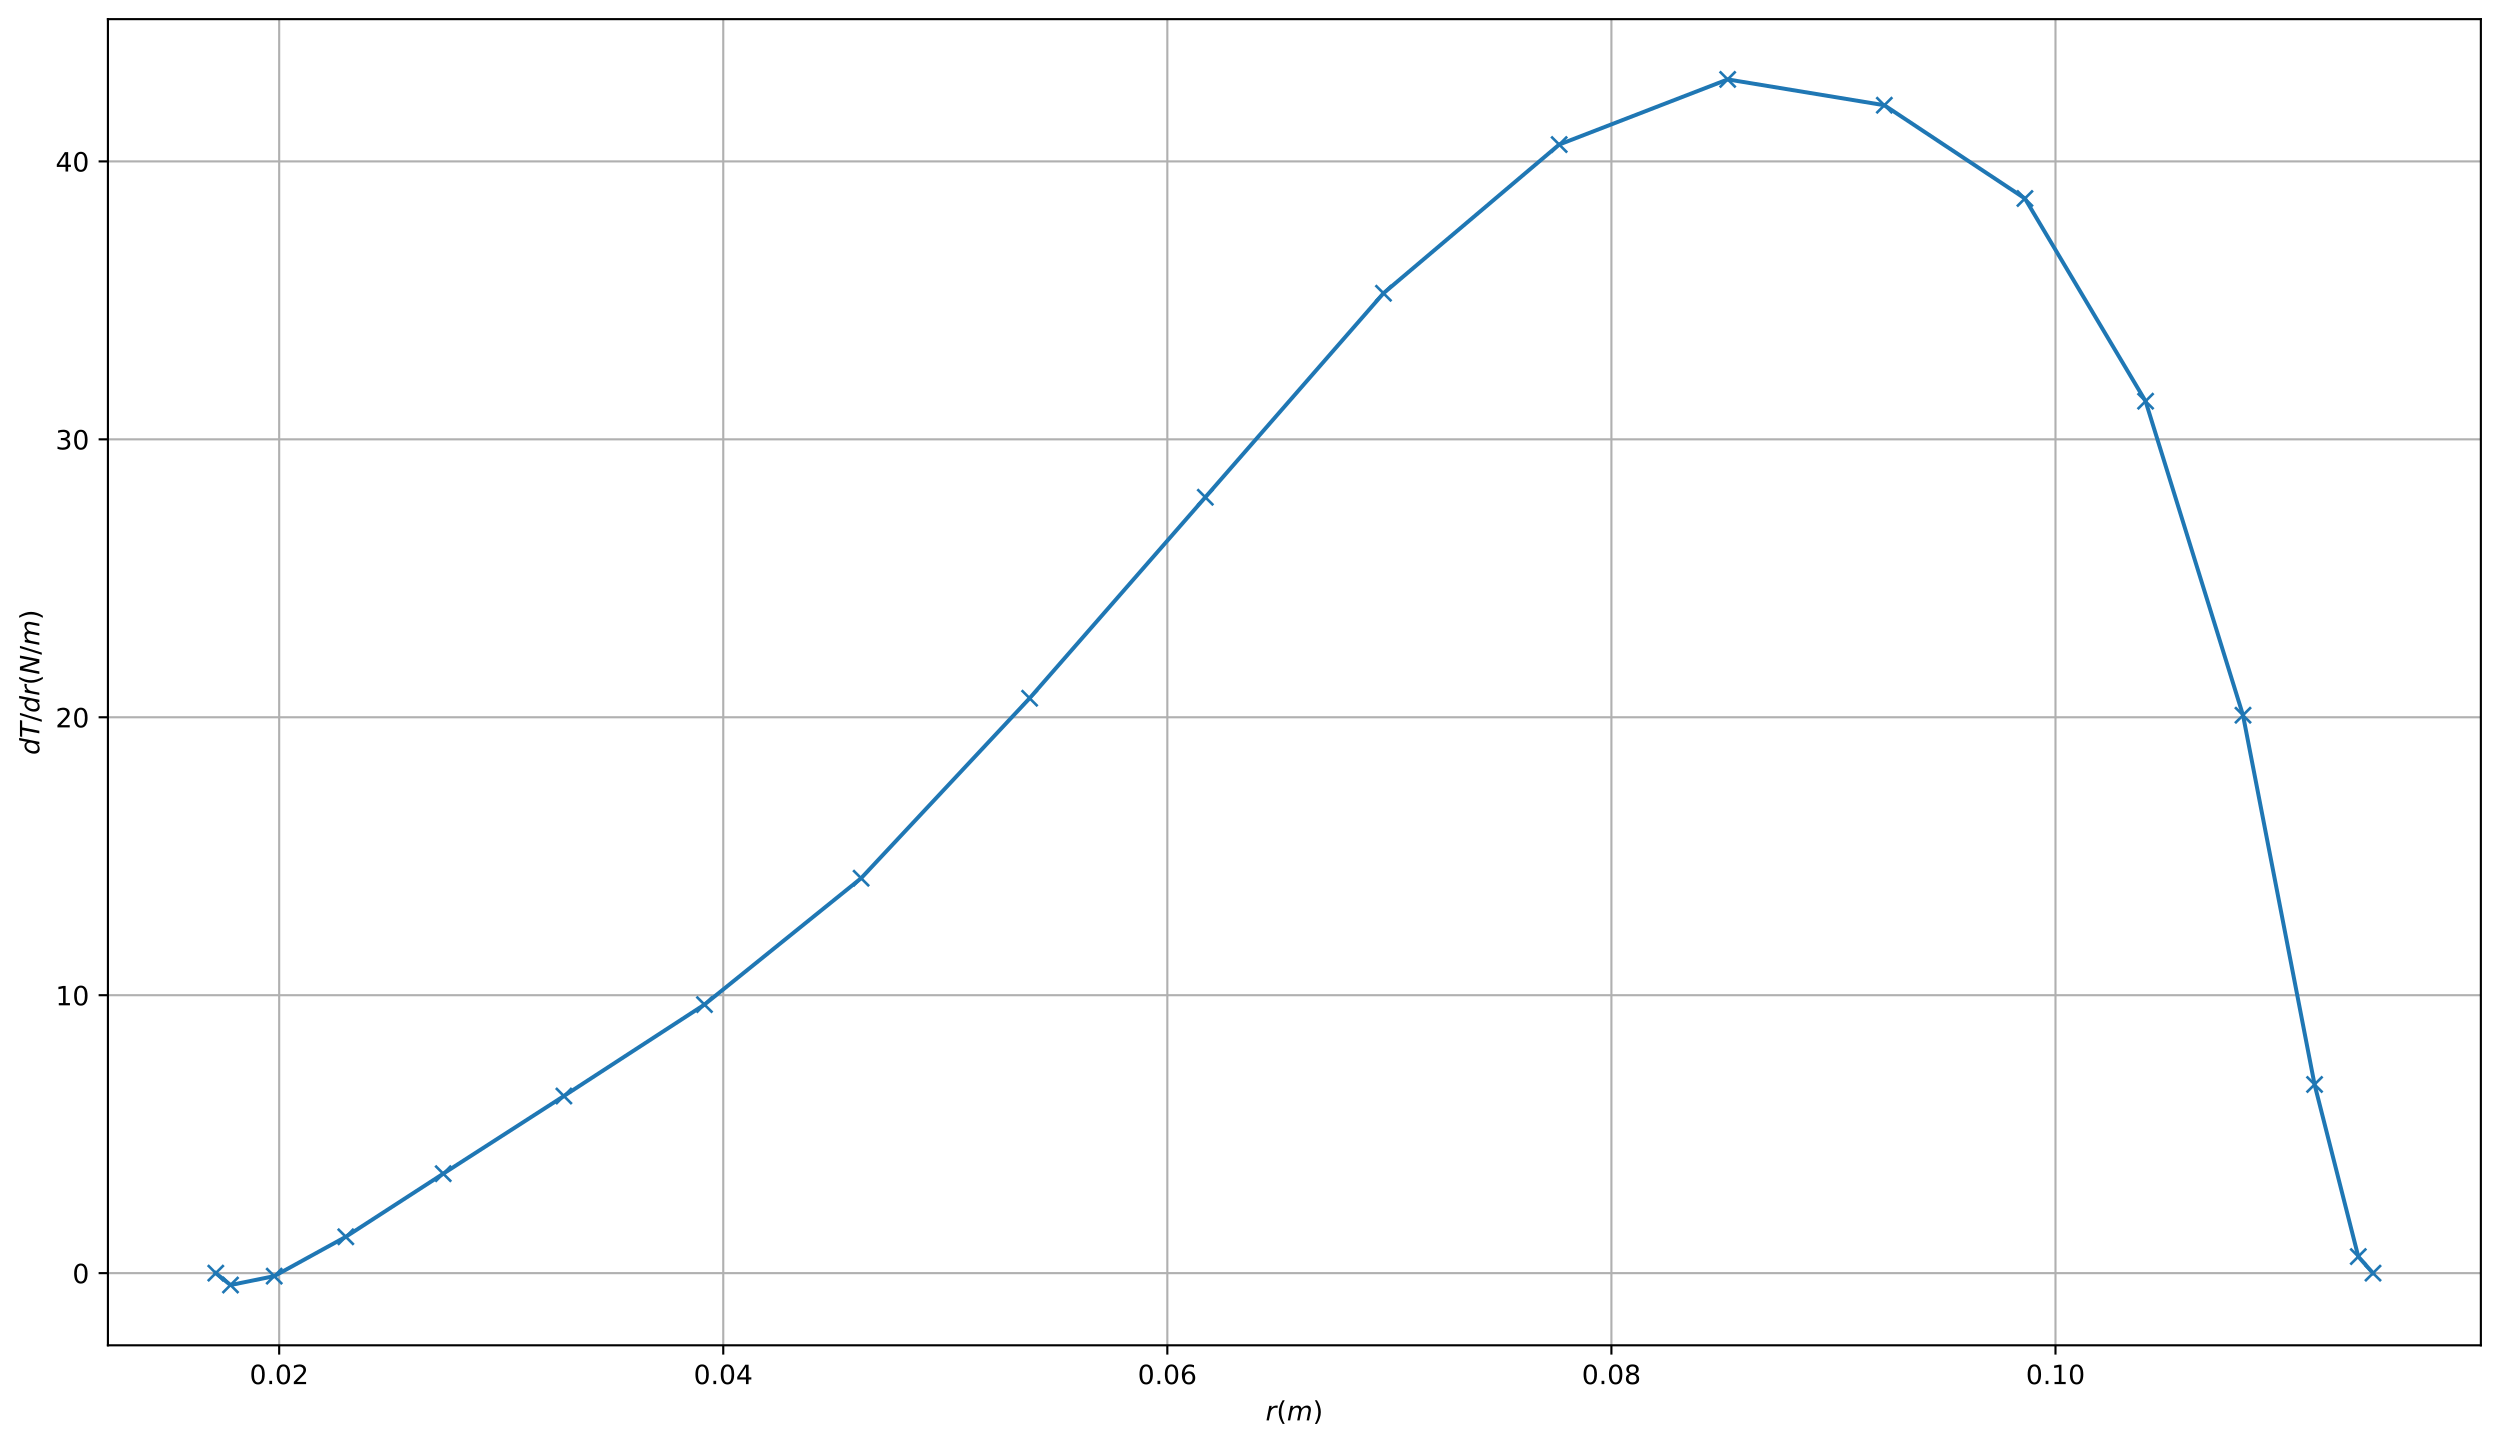
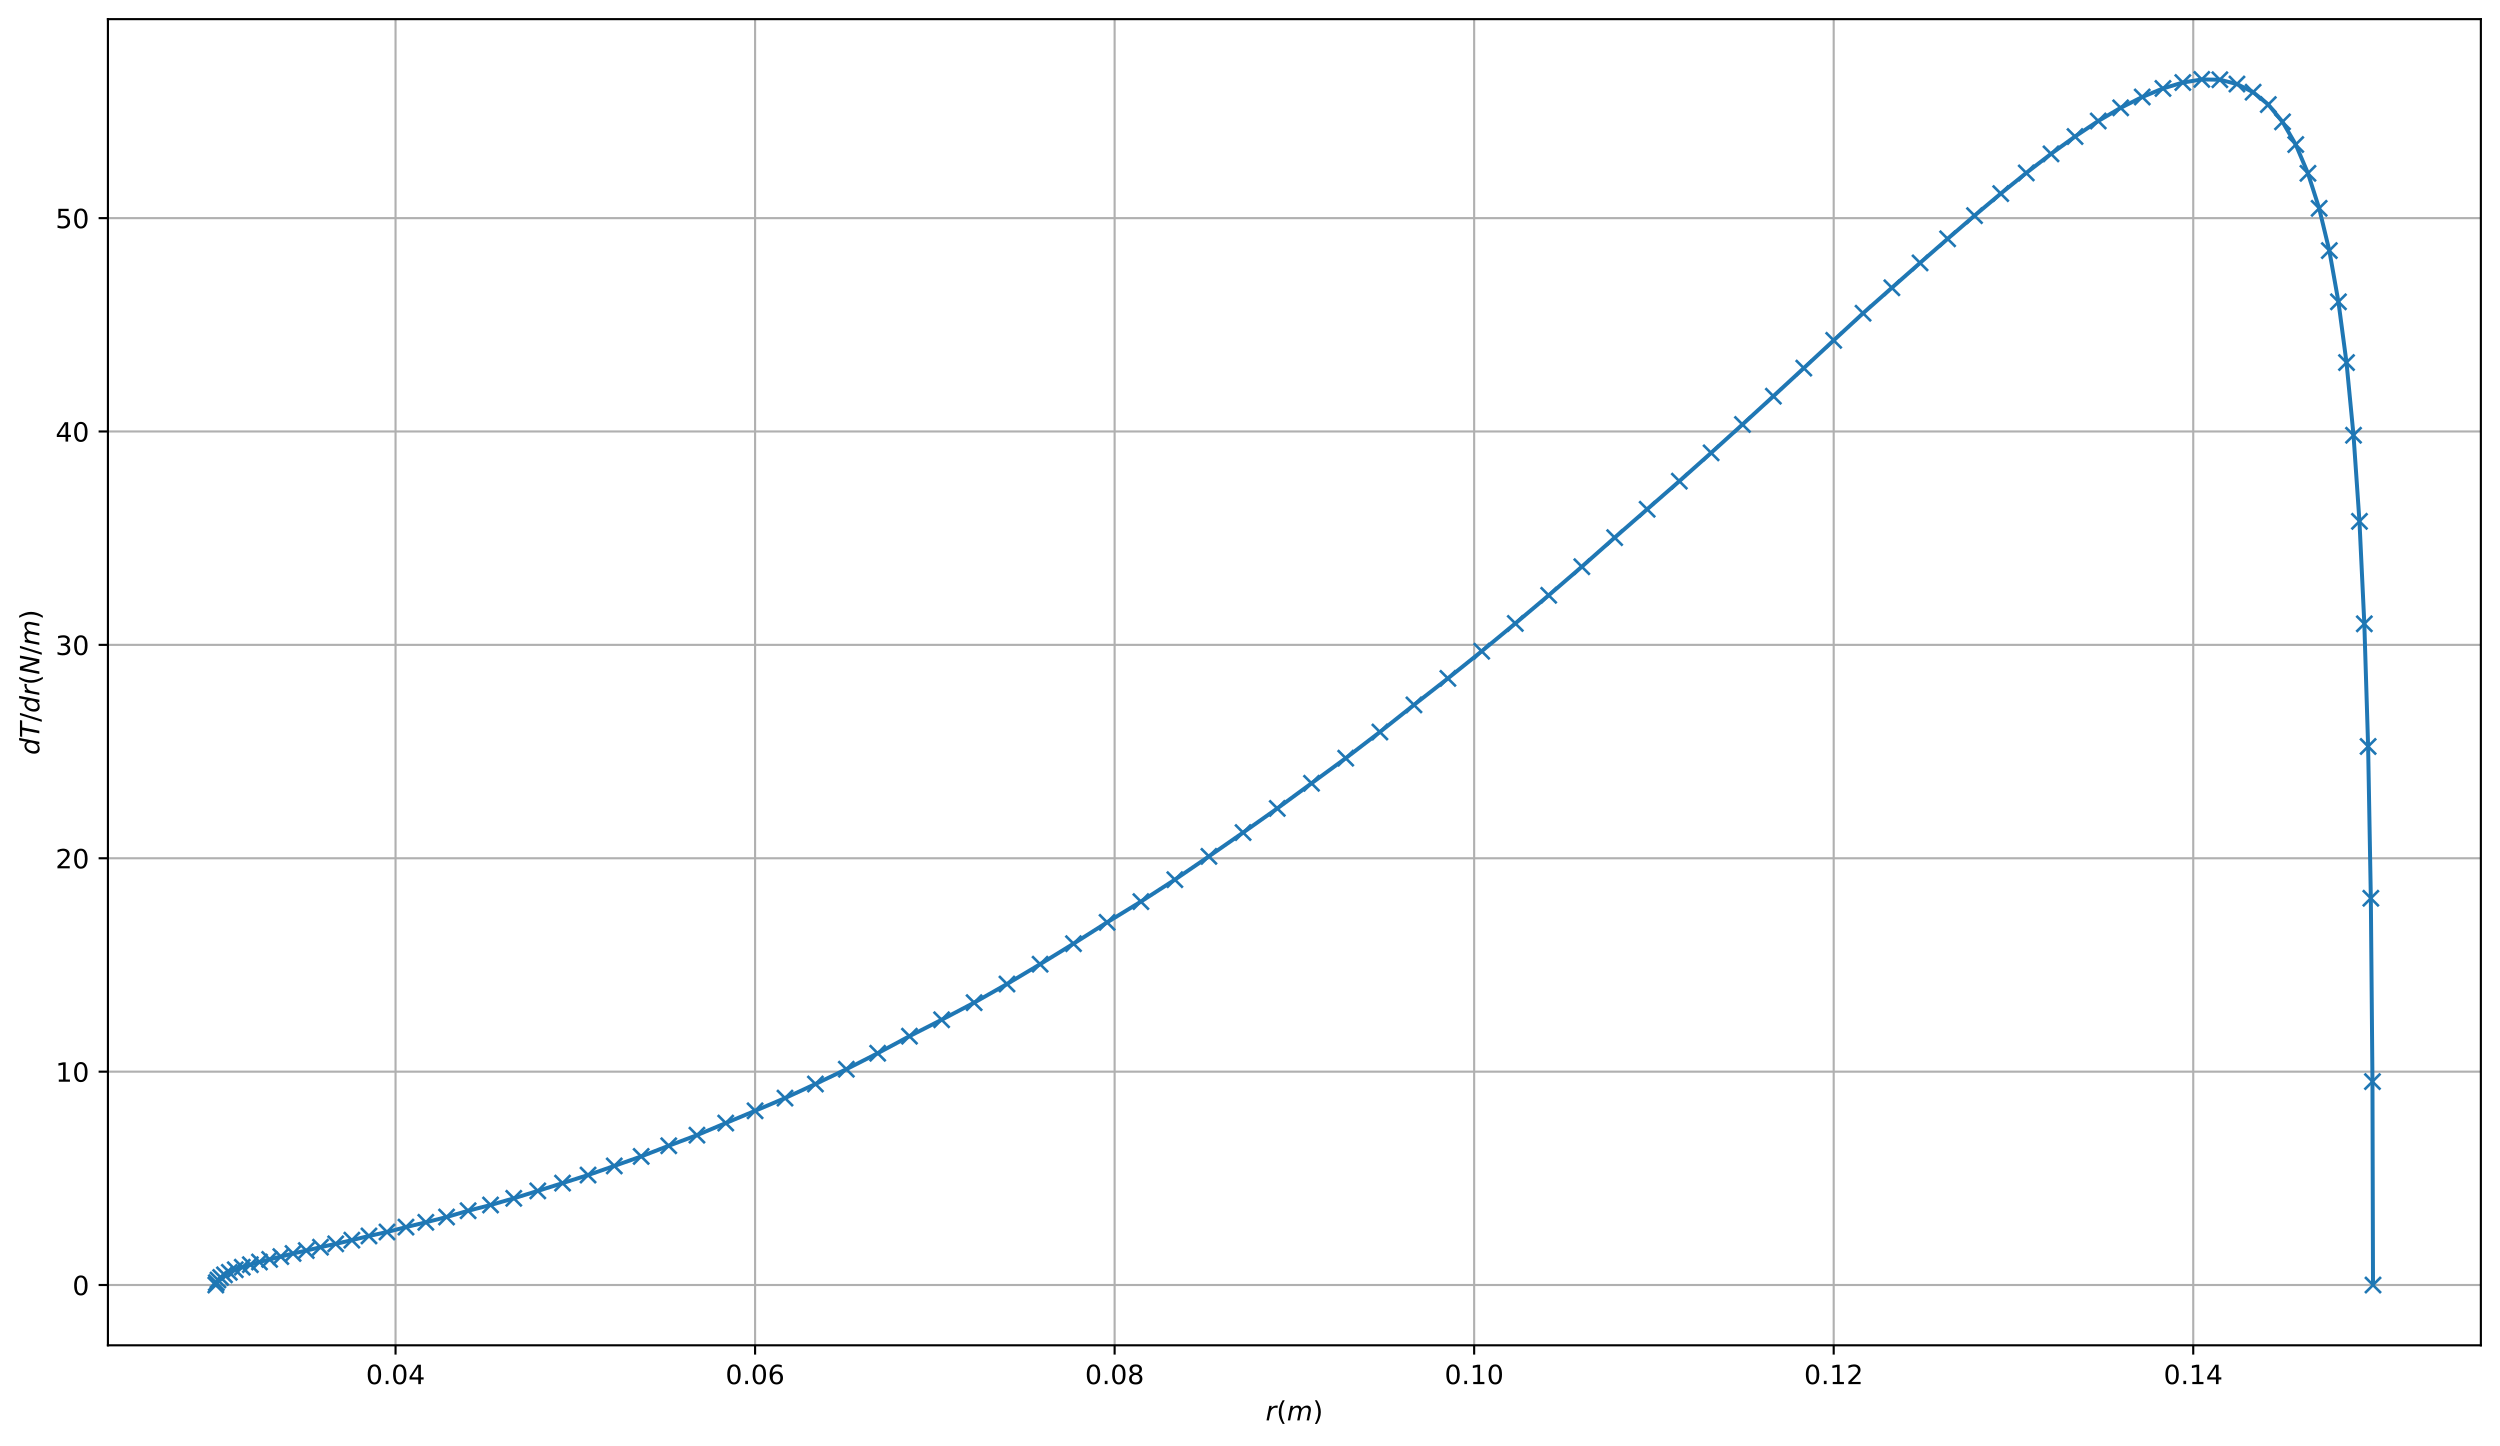
<svg xmlns="http://www.w3.org/2000/svg" xmlns:xlink="http://www.w3.org/1999/xlink" width="940.603pt" height="543.716pt" viewBox="0 0 940.603 543.716" version="1.1">
  <defs>
    <style type="text/css">*{stroke-linejoin: round; stroke-linecap: butt}</style>
  </defs>
  <g id="figure_1">
    <g id="patch_1">
      <path d="M 0 543.716  L 940.603 543.716  L 940.603 0  L 0 0  L 0 543.716  z " style="fill: none" />
    </g>
    <g id="axes_1">
      <g id="patch_2">
        <path d="M 40.603 506.16  L 933.403 506.16  L 933.403 7.2  L 40.603 7.2  L 40.603 506.16  z " style="fill: none" />
      </g>
      <g id="matplotlib.axis_1">
        <g id="xtick_1">
          <g id="line2d_1">
-             <path d="M 105.036 506.16  L 105.036 7.2  " clip-path="url(#p918bf1fb04)" style="fill: none; stroke: #b0b0b0; stroke-width: 0.8; stroke-linecap: square" />
+             <path d="M 148.821 506.16  L 148.821 7.2  " clip-path="url(#pf1eaed40db)" style="fill: none; stroke: #b0b0b0; stroke-width: 0.8; stroke-linecap: square" />
          </g>
          <g id="line2d_2">
            <defs>
-               <path id="mf3069c5541" d="M 0 0  L 0 3.5  " style="stroke: #000000; stroke-width: 0.8" />
+               <path id="m6ffcfc4173" d="M 0 0  L 0 3.5  " style="stroke: #000000; stroke-width: 0.8" />
            </defs>
            <g>
-               <use xlink:href="#mf3069c5541" x="105.036" y="506.16" style="stroke: #000000; stroke-width: 0.8" />
+               <use xlink:href="#m6ffcfc4173" x="148.821" y="506.16" style="stroke: #000000; stroke-width: 0.8" />
            </g>
          </g>
          <g id="text_1">
-             <g transform="translate(93.9029 520.7584) scale(0.1 -0.1)">
+             <g transform="translate(137.6885 520.7584) scale(0.1 -0.1)">
              <defs>
                <path id="DejaVuSans-30" d="M 2034 4250  Q 1547 4250 1301 3770  Q 1056 3291 1056 2328  Q 1056 1369 1301 889  Q 1547 409 2034 409  Q 2525 409 2770 889  Q 3016 1369 3016 2328  Q 3016 3291 2770 3770  Q 2525 4250 2034 4250  z M 2034 4750  Q 2819 4750 3233 4129  Q 3647 3509 3647 2328  Q 3647 1150 3233 529  Q 2819 -91 2034 -91  Q 1250 -91 836 529  Q 422 1150 422 2328  Q 422 3509 836 4129  Q 1250 4750 2034 4750  z " transform="scale(0.015625)" />
                <path id="DejaVuSans-2e" d="M 684 794  L 1344 794  L 1344 0  L 684 0  L 684 794  z " transform="scale(0.015625)" />
-                 <path id="DejaVuSans-32" d="M 1228 531  L 3431 531  L 3431 0  L 469 0  L 469 531  Q 828 903 1448 1529  Q 2069 2156 2228 2338  Q 2531 2678 2651 2914  Q 2772 3150 2772 3378  Q 2772 3750 2511 3984  Q 2250 4219 1831 4219  Q 1534 4219 1204 4116  Q 875 4013 500 3803  L 500 4441  Q 881 4594 1212 4672  Q 1544 4750 1819 4750  Q 2544 4750 2975 4387  Q 3406 4025 3406 3419  Q 3406 3131 3298 2873  Q 3191 2616 2906 2266  Q 2828 2175 2409 1742  Q 1991 1309 1228 531  z " transform="scale(0.015625)" />
+                 <path id="DejaVuSans-34" d="M 2419 4116  L 825 1625  L 2419 1625  L 2419 4116  z M 2253 4666  L 3047 4666  L 3047 1625  L 3713 1625  L 3713 1100  L 3047 1100  L 3047 0  L 2419 0  L 2419 1100  L 313 1100  L 313 1709  L 2253 4666  z " transform="scale(0.015625)" />
              </defs>
              <use xlink:href="#DejaVuSans-30" />
              <use xlink:href="#DejaVuSans-2e" transform="translate(63.62305 0)" />
              <use xlink:href="#DejaVuSans-30" transform="translate(95.41016 0)" />
-               <use xlink:href="#DejaVuSans-32" transform="translate(159.0332 0)" />
+               <use xlink:href="#DejaVuSans-34" transform="translate(159.0332 0)" />
            </g>
          </g>
        </g>
        <g id="xtick_2">
          <g id="line2d_3">
-             <path d="M 272.116 506.16  L 272.116 7.2  " clip-path="url(#p918bf1fb04)" style="fill: none; stroke: #b0b0b0; stroke-width: 0.8; stroke-linecap: square" />
+             <path d="M 284.094 506.16  L 284.094 7.2  " clip-path="url(#pf1eaed40db)" style="fill: none; stroke: #b0b0b0; stroke-width: 0.8; stroke-linecap: square" />
          </g>
          <g id="line2d_4">
            <g>
-               <use xlink:href="#mf3069c5541" x="272.116" y="506.16" style="stroke: #000000; stroke-width: 0.8" />
+               <use xlink:href="#m6ffcfc4173" x="284.094" y="506.16" style="stroke: #000000; stroke-width: 0.8" />
            </g>
          </g>
          <g id="text_2">
-             <g transform="translate(260.9836 520.7584) scale(0.1 -0.1)">
-               <defs>
-                 <path id="DejaVuSans-34" d="M 2419 4116  L 825 1625  L 2419 1625  L 2419 4116  z M 2253 4666  L 3047 4666  L 3047 1625  L 3713 1625  L 3713 1100  L 3047 1100  L 3047 0  L 2419 0  L 2419 1100  L 313 1100  L 313 1709  L 2253 4666  z " transform="scale(0.015625)" />
+             <g transform="translate(272.9612 520.7584) scale(0.1 -0.1)">
+               <defs>
+                 <path id="DejaVuSans-36" d="M 2113 2584  Q 1688 2584 1439 2293  Q 1191 2003 1191 1497  Q 1191 994 1439 701  Q 1688 409 2113 409  Q 2538 409 2786 701  Q 3034 994 3034 1497  Q 3034 2003 2786 2293  Q 2538 2584 2113 2584  z M 3366 4563  L 3366 3988  Q 3128 4100 2886 4159  Q 2644 4219 2406 4219  Q 1781 4219 1451 3797  Q 1122 3375 1075 2522  Q 1259 2794 1537 2939  Q 1816 3084 2150 3084  Q 2853 3084 3261 2657  Q 3669 2231 3669 1497  Q 3669 778 3244 343  Q 2819 -91 2113 -91  Q 1303 -91 875 529  Q 447 1150 447 2328  Q 447 3434 972 4092  Q 1497 4750 2381 4750  Q 2619 4750 2861 4703  Q 3103 4656 3366 4563  z " transform="scale(0.015625)" />
              </defs>
              <use xlink:href="#DejaVuSans-30" />
              <use xlink:href="#DejaVuSans-2e" transform="translate(63.62305 0)" />
              <use xlink:href="#DejaVuSans-30" transform="translate(95.41016 0)" />
-               <use xlink:href="#DejaVuSans-34" transform="translate(159.0332 0)" />
+               <use xlink:href="#DejaVuSans-36" transform="translate(159.0332 0)" />
            </g>
          </g>
        </g>
        <g id="xtick_3">
          <g id="line2d_5">
-             <path d="M 439.197 506.16  L 439.197 7.2  " clip-path="url(#p918bf1fb04)" style="fill: none; stroke: #b0b0b0; stroke-width: 0.8; stroke-linecap: square" />
+             <path d="M 419.367 506.16  L 419.367 7.2  " clip-path="url(#pf1eaed40db)" style="fill: none; stroke: #b0b0b0; stroke-width: 0.8; stroke-linecap: square" />
          </g>
          <g id="line2d_6">
            <g>
-               <use xlink:href="#mf3069c5541" x="439.197" y="506.16" style="stroke: #000000; stroke-width: 0.8" />
+               <use xlink:href="#m6ffcfc4173" x="419.367" y="506.16" style="stroke: #000000; stroke-width: 0.8" />
            </g>
          </g>
          <g id="text_3">
-             <g transform="translate(428.0643 520.7584) scale(0.1 -0.1)">
-               <defs>
-                 <path id="DejaVuSans-36" d="M 2113 2584  Q 1688 2584 1439 2293  Q 1191 2003 1191 1497  Q 1191 994 1439 701  Q 1688 409 2113 409  Q 2538 409 2786 701  Q 3034 994 3034 1497  Q 3034 2003 2786 2293  Q 2538 2584 2113 2584  z M 3366 4563  L 3366 3988  Q 3128 4100 2886 4159  Q 2644 4219 2406 4219  Q 1781 4219 1451 3797  Q 1122 3375 1075 2522  Q 1259 2794 1537 2939  Q 1816 3084 2150 3084  Q 2853 3084 3261 2657  Q 3669 2231 3669 1497  Q 3669 778 3244 343  Q 2819 -91 2113 -91  Q 1303 -91 875 529  Q 447 1150 447 2328  Q 447 3434 972 4092  Q 1497 4750 2381 4750  Q 2619 4750 2861 4703  Q 3103 4656 3366 4563  z " transform="scale(0.015625)" />
+             <g transform="translate(408.2339 520.7584) scale(0.1 -0.1)">
+               <defs>
+                 <path id="DejaVuSans-38" d="M 2034 2216  Q 1584 2216 1326 1975  Q 1069 1734 1069 1313  Q 1069 891 1326 650  Q 1584 409 2034 409  Q 2484 409 2743 651  Q 3003 894 3003 1313  Q 3003 1734 2745 1975  Q 2488 2216 2034 2216  z M 1403 2484  Q 997 2584 770 2862  Q 544 3141 544 3541  Q 544 4100 942 4425  Q 1341 4750 2034 4750  Q 2731 4750 3128 4425  Q 3525 4100 3525 3541  Q 3525 3141 3298 2862  Q 3072 2584 2669 2484  Q 3125 2378 3379 2068  Q 3634 1759 3634 1313  Q 3634 634 3220 271  Q 2806 -91 2034 -91  Q 1263 -91 848 271  Q 434 634 434 1313  Q 434 1759 690 2068  Q 947 2378 1403 2484  z M 1172 3481  Q 1172 3119 1398 2916  Q 1625 2713 2034 2713  Q 2441 2713 2670 2916  Q 2900 3119 2900 3481  Q 2900 3844 2670 4047  Q 2441 4250 2034 4250  Q 1625 4250 1398 4047  Q 1172 3844 1172 3481  z " transform="scale(0.015625)" />
              </defs>
              <use xlink:href="#DejaVuSans-30" />
              <use xlink:href="#DejaVuSans-2e" transform="translate(63.62305 0)" />
              <use xlink:href="#DejaVuSans-30" transform="translate(95.41016 0)" />
-               <use xlink:href="#DejaVuSans-36" transform="translate(159.0332 0)" />
+               <use xlink:href="#DejaVuSans-38" transform="translate(159.0332 0)" />
            </g>
          </g>
        </g>
        <g id="xtick_4">
          <g id="line2d_7">
-             <path d="M 606.278 506.16  L 606.278 7.2  " clip-path="url(#p918bf1fb04)" style="fill: none; stroke: #b0b0b0; stroke-width: 0.8; stroke-linecap: square" />
+             <path d="M 554.639 506.16  L 554.639 7.2  " clip-path="url(#pf1eaed40db)" style="fill: none; stroke: #b0b0b0; stroke-width: 0.8; stroke-linecap: square" />
          </g>
          <g id="line2d_8">
            <g>
-               <use xlink:href="#mf3069c5541" x="606.278" y="506.16" style="stroke: #000000; stroke-width: 0.8" />
+               <use xlink:href="#m6ffcfc4173" x="554.639" y="506.16" style="stroke: #000000; stroke-width: 0.8" />
            </g>
          </g>
          <g id="text_4">
-             <g transform="translate(595.1451 520.7584) scale(0.1 -0.1)">
-               <defs>
-                 <path id="DejaVuSans-38" d="M 2034 2216  Q 1584 2216 1326 1975  Q 1069 1734 1069 1313  Q 1069 891 1326 650  Q 1584 409 2034 409  Q 2484 409 2743 651  Q 3003 894 3003 1313  Q 3003 1734 2745 1975  Q 2488 2216 2034 2216  z M 1403 2484  Q 997 2584 770 2862  Q 544 3141 544 3541  Q 544 4100 942 4425  Q 1341 4750 2034 4750  Q 2731 4750 3128 4425  Q 3525 4100 3525 3541  Q 3525 3141 3298 2862  Q 3072 2584 2669 2484  Q 3125 2378 3379 2068  Q 3634 1759 3634 1313  Q 3634 634 3220 271  Q 2806 -91 2034 -91  Q 1263 -91 848 271  Q 434 634 434 1313  Q 434 1759 690 2068  Q 947 2378 1403 2484  z M 1172 3481  Q 1172 3119 1398 2916  Q 1625 2713 2034 2713  Q 2441 2713 2670 2916  Q 2900 3119 2900 3481  Q 2900 3844 2670 4047  Q 2441 4250 2034 4250  Q 1625 4250 1398 4047  Q 1172 3844 1172 3481  z " transform="scale(0.015625)" />
-               </defs>
-               <use xlink:href="#DejaVuSans-30" />
-               <use xlink:href="#DejaVuSans-2e" transform="translate(63.62305 0)" />
-               <use xlink:href="#DejaVuSans-30" transform="translate(95.41016 0)" />
-               <use xlink:href="#DejaVuSans-38" transform="translate(159.0332 0)" />
+             <g transform="translate(543.5067 520.7584) scale(0.1 -0.1)">
+               <defs>
+                 <path id="DejaVuSans-31" d="M 794 531  L 1825 531  L 1825 4091  L 703 3866  L 703 4441  L 1819 4666  L 2450 4666  L 2450 531  L 3481 531  L 3481 0  L 794 0  L 794 531  z " transform="scale(0.015625)" />
+               </defs>
+               <use xlink:href="#DejaVuSans-30" />
+               <use xlink:href="#DejaVuSans-2e" transform="translate(63.62305 0)" />
+               <use xlink:href="#DejaVuSans-31" transform="translate(95.41016 0)" />
+               <use xlink:href="#DejaVuSans-30" transform="translate(159.0332 0)" />
            </g>
          </g>
        </g>
        <g id="xtick_5">
          <g id="line2d_9">
-             <path d="M 773.359 506.16  L 773.359 7.2  " clip-path="url(#p918bf1fb04)" style="fill: none; stroke: #b0b0b0; stroke-width: 0.8; stroke-linecap: square" />
+             <path d="M 689.912 506.16  L 689.912 7.2  " clip-path="url(#pf1eaed40db)" style="fill: none; stroke: #b0b0b0; stroke-width: 0.8; stroke-linecap: square" />
          </g>
          <g id="line2d_10">
            <g>
-               <use xlink:href="#mf3069c5541" x="773.359" y="506.16" style="stroke: #000000; stroke-width: 0.8" />
+               <use xlink:href="#m6ffcfc4173" x="689.912" y="506.16" style="stroke: #000000; stroke-width: 0.8" />
            </g>
          </g>
          <g id="text_5">
-             <g transform="translate(762.2258 520.7584) scale(0.1 -0.1)">
-               <defs>
-                 <path id="DejaVuSans-31" d="M 794 531  L 1825 531  L 1825 4091  L 703 3866  L 703 4441  L 1819 4666  L 2450 4666  L 2450 531  L 3481 531  L 3481 0  L 794 0  L 794 531  z " transform="scale(0.015625)" />
+             <g transform="translate(678.7794 520.7584) scale(0.1 -0.1)">
+               <defs>
+                 <path id="DejaVuSans-32" d="M 1228 531  L 3431 531  L 3431 0  L 469 0  L 469 531  Q 828 903 1448 1529  Q 2069 2156 2228 2338  Q 2531 2678 2651 2914  Q 2772 3150 2772 3378  Q 2772 3750 2511 3984  Q 2250 4219 1831 4219  Q 1534 4219 1204 4116  Q 875 4013 500 3803  L 500 4441  Q 881 4594 1212 4672  Q 1544 4750 1819 4750  Q 2544 4750 2975 4387  Q 3406 4025 3406 3419  Q 3406 3131 3298 2873  Q 3191 2616 2906 2266  Q 2828 2175 2409 1742  Q 1991 1309 1228 531  z " transform="scale(0.015625)" />
              </defs>
              <use xlink:href="#DejaVuSans-30" />
              <use xlink:href="#DejaVuSans-2e" transform="translate(63.62305 0)" />
              <use xlink:href="#DejaVuSans-31" transform="translate(95.41016 0)" />
-               <use xlink:href="#DejaVuSans-30" transform="translate(159.0332 0)" />
-             </g>
-           </g>
-         </g>
-         <g id="text_6">
+               <use xlink:href="#DejaVuSans-32" transform="translate(159.0332 0)" />
+             </g>
+           </g>
+         </g>
+         <g id="xtick_6">
+           <g id="line2d_11">
+             <path d="M 825.185 506.16  L 825.185 7.2  " clip-path="url(#pf1eaed40db)" style="fill: none; stroke: #b0b0b0; stroke-width: 0.8; stroke-linecap: square" />
+           </g>
+           <g id="line2d_12">
+             <g>
+               <use xlink:href="#m6ffcfc4173" x="825.185" y="506.16" style="stroke: #000000; stroke-width: 0.8" />
+             </g>
+           </g>
+           <g id="text_6">
+             <g transform="translate(814.0521 520.7584) scale(0.1 -0.1)">
+               <use xlink:href="#DejaVuSans-30" />
+               <use xlink:href="#DejaVuSans-2e" transform="translate(63.62305 0)" />
+               <use xlink:href="#DejaVuSans-31" transform="translate(95.41016 0)" />
+               <use xlink:href="#DejaVuSans-34" transform="translate(159.0332 0)" />
+             </g>
+           </g>
+         </g>
+         <g id="text_7">
          <g transform="translate(476.1531 534.4366) scale(0.1 -0.1)">
            <defs>
              <path id="DejaVuSans-Oblique-72" d="M 2853 2969  Q 2766 3016 2653 3041  Q 2541 3066 2413 3066  Q 1953 3066 1609 2717  Q 1266 2369 1153 1784  L 800 0  L 225 0  L 909 3500  L 1484 3500  L 1375 2956  Q 1603 3259 1920 3421  Q 2238 3584 2597 3584  Q 2691 3584 2781 3573  Q 2872 3563 2963 3538  L 2853 2969  z " transform="scale(0.015625)" />
              <path id="DejaVuSans-28" d="M 1984 4856  Q 1566 4138 1362 3434  Q 1159 2731 1159 2009  Q 1159 1288 1364 580  Q 1569 -128 1984 -844  L 1484 -844  Q 1016 -109 783 600  Q 550 1309 550 2009  Q 550 2706 781 3412  Q 1013 4119 1484 4856  L 1984 4856  z " transform="scale(0.015625)" />
              <path id="DejaVuSans-Oblique-6d" d="M 5747 2113  L 5338 0  L 4763 0  L 5166 2094  Q 5191 2228 5203 2325  Q 5216 2422 5216 2491  Q 5216 2772 5059 2928  Q 4903 3084 4622 3084  Q 4203 3084 3875 2770  Q 3547 2456 3450 1953  L 3066 0  L 2491 0  L 2900 2094  Q 2925 2209 2937 2307  Q 2950 2406 2950 2484  Q 2950 2769 2794 2926  Q 2638 3084 2363 3084  Q 1938 3084 1609 2770  Q 1281 2456 1184 1953  L 800 0  L 225 0  L 909 3500  L 1484 3500  L 1375 2956  Q 1609 3263 1923 3423  Q 2238 3584 2597 3584  Q 2978 3584 3223 3384  Q 3469 3184 3519 2828  Q 3781 3197 4126 3390  Q 4472 3584 4856 3584  Q 5306 3584 5551 3325  Q 5797 3066 5797 2591  Q 5797 2488 5784 2364  Q 5772 2241 5747 2113  z " transform="scale(0.015625)" />
              <path id="DejaVuSans-29" d="M 513 4856  L 1013 4856  Q 1481 4119 1714 3412  Q 1947 2706 1947 2009  Q 1947 1309 1714 600  Q 1481 -109 1013 -844  L 513 -844  Q 928 -128 1133 580  Q 1338 1288 1338 2009  Q 1338 2731 1133 3434  Q 928 4138 513 4856  z " transform="scale(0.015625)" />
            </defs>
            <use xlink:href="#DejaVuSans-Oblique-72" transform="translate(0 0.125)" />
            <use xlink:href="#DejaVuSans-28" transform="translate(41.11328 0.125)" />
            <use xlink:href="#DejaVuSans-Oblique-6d" transform="translate(80.12695 0.125)" />
            <use xlink:href="#DejaVuSans-29" transform="translate(177.5391 0.125)" />
          </g>
        </g>
      </g>
      <g id="matplotlib.axis_2">
        <g id="ytick_1">
-           <g id="line2d_11">
-             <path d="M 40.603 479.004  L 933.403 479.004  " clip-path="url(#p918bf1fb04)" style="fill: none; stroke: #b0b0b0; stroke-width: 0.8; stroke-linecap: square" />
-           </g>
-           <g id="line2d_12">
+           <g id="line2d_13">
+             <path d="M 40.603 483.48  L 933.403 483.48  " clip-path="url(#pf1eaed40db)" style="fill: none; stroke: #b0b0b0; stroke-width: 0.8; stroke-linecap: square" />
+           </g>
+           <g id="line2d_14">
            <defs>
-               <path id="m2cadd12766" d="M 0 0  L -3.5 0  " style="stroke: #000000; stroke-width: 0.8" />
+               <path id="m5e6f3acbed" d="M 0 0  L -3.5 0  " style="stroke: #000000; stroke-width: 0.8" />
            </defs>
            <g>
-               <use xlink:href="#m2cadd12766" x="40.603" y="479.004" style="stroke: #000000; stroke-width: 0.8" />
-             </g>
-           </g>
-           <g id="text_7">
-             <g transform="translate(27.24063 482.8034) scale(0.1 -0.1)">
+               <use xlink:href="#m5e6f3acbed" x="40.603" y="483.48" style="stroke: #000000; stroke-width: 0.8" />
+             </g>
+           </g>
+           <g id="text_8">
+             <g transform="translate(27.24063 487.2792) scale(0.1 -0.1)">
              <use xlink:href="#DejaVuSans-30" />
            </g>
          </g>
        </g>
        <g id="ytick_2">
-           <g id="line2d_13">
-             <path d="M 40.603 374.436  L 933.403 374.436  " clip-path="url(#p918bf1fb04)" style="fill: none; stroke: #b0b0b0; stroke-width: 0.8; stroke-linecap: square" />
-           </g>
-           <g id="line2d_14">
-             <g>
-               <use xlink:href="#m2cadd12766" x="40.603" y="374.436" style="stroke: #000000; stroke-width: 0.8" />
-             </g>
-           </g>
-           <g id="text_8">
-             <g transform="translate(20.87813 378.2351) scale(0.1 -0.1)">
+           <g id="line2d_15">
+             <path d="M 40.603 403.196  L 933.403 403.196  " clip-path="url(#pf1eaed40db)" style="fill: none; stroke: #b0b0b0; stroke-width: 0.8; stroke-linecap: square" />
+           </g>
+           <g id="line2d_16">
+             <g>
+               <use xlink:href="#m5e6f3acbed" x="40.603" y="403.196" style="stroke: #000000; stroke-width: 0.8" />
+             </g>
+           </g>
+           <g id="text_9">
+             <g transform="translate(20.87813 406.9952) scale(0.1 -0.1)">
              <use xlink:href="#DejaVuSans-31" />
              <use xlink:href="#DejaVuSans-30" transform="translate(63.62305 0)" />
            </g>
          </g>
        </g>
        <g id="ytick_3">
-           <g id="line2d_15">
-             <path d="M 40.603 269.868  L 933.403 269.868  " clip-path="url(#p918bf1fb04)" style="fill: none; stroke: #b0b0b0; stroke-width: 0.8; stroke-linecap: square" />
-           </g>
-           <g id="line2d_16">
-             <g>
-               <use xlink:href="#m2cadd12766" x="40.603" y="269.868" style="stroke: #000000; stroke-width: 0.8" />
-             </g>
-           </g>
-           <g id="text_9">
-             <g transform="translate(20.87813 273.6668) scale(0.1 -0.1)">
+           <g id="line2d_17">
+             <path d="M 40.603 322.912  L 933.403 322.912  " clip-path="url(#pf1eaed40db)" style="fill: none; stroke: #b0b0b0; stroke-width: 0.8; stroke-linecap: square" />
+           </g>
+           <g id="line2d_18">
+             <g>
+               <use xlink:href="#m5e6f3acbed" x="40.603" y="322.912" style="stroke: #000000; stroke-width: 0.8" />
+             </g>
+           </g>
+           <g id="text_10">
+             <g transform="translate(20.87813 326.7111) scale(0.1 -0.1)">
              <use xlink:href="#DejaVuSans-32" />
              <use xlink:href="#DejaVuSans-30" transform="translate(63.62305 0)" />
            </g>
          </g>
        </g>
        <g id="ytick_4">
-           <g id="line2d_17">
-             <path d="M 40.603 165.299  L 933.403 165.299  " clip-path="url(#p918bf1fb04)" style="fill: none; stroke: #b0b0b0; stroke-width: 0.8; stroke-linecap: square" />
-           </g>
-           <g id="line2d_18">
-             <g>
-               <use xlink:href="#m2cadd12766" x="40.603" y="165.299" style="stroke: #000000; stroke-width: 0.8" />
-             </g>
-           </g>
-           <g id="text_10">
-             <g transform="translate(20.87813 169.0985) scale(0.1 -0.1)">
+           <g id="line2d_19">
+             <path d="M 40.603 242.628  L 933.403 242.628  " clip-path="url(#pf1eaed40db)" style="fill: none; stroke: #b0b0b0; stroke-width: 0.8; stroke-linecap: square" />
+           </g>
+           <g id="line2d_20">
+             <g>
+               <use xlink:href="#m5e6f3acbed" x="40.603" y="242.628" style="stroke: #000000; stroke-width: 0.8" />
+             </g>
+           </g>
+           <g id="text_11">
+             <g transform="translate(20.87813 246.427) scale(0.1 -0.1)">
              <defs>
                <path id="DejaVuSans-33" d="M 2597 2516  Q 3050 2419 3304 2112  Q 3559 1806 3559 1356  Q 3559 666 3084 287  Q 2609 -91 1734 -91  Q 1441 -91 1130 -33  Q 819 25 488 141  L 488 750  Q 750 597 1062 519  Q 1375 441 1716 441  Q 2309 441 2620 675  Q 2931 909 2931 1356  Q 2931 1769 2642 2001  Q 2353 2234 1838 2234  L 1294 2234  L 1294 2753  L 1863 2753  Q 2328 2753 2575 2939  Q 2822 3125 2822 3475  Q 2822 3834 2567 4026  Q 2313 4219 1838 4219  Q 1578 4219 1281 4162  Q 984 4106 628 3988  L 628 4550  Q 988 4650 1302 4700  Q 1616 4750 1894 4750  Q 2613 4750 3031 4423  Q 3450 4097 3450 3541  Q 3450 3153 3228 2886  Q 3006 2619 2597 2516  z " transform="scale(0.015625)" />
              </defs>
              <use xlink:href="#DejaVuSans-33" />
              <use xlink:href="#DejaVuSans-30" transform="translate(63.62305 0)" />
            </g>
          </g>
        </g>
        <g id="ytick_5">
-           <g id="line2d_19">
-             <path d="M 40.603 60.731  L 933.403 60.731  " clip-path="url(#p918bf1fb04)" style="fill: none; stroke: #b0b0b0; stroke-width: 0.8; stroke-linecap: square" />
-           </g>
-           <g id="line2d_20">
-             <g>
-               <use xlink:href="#m2cadd12766" x="40.603" y="60.731" style="stroke: #000000; stroke-width: 0.8" />
-             </g>
-           </g>
-           <g id="text_11">
-             <g transform="translate(20.87813 64.53014) scale(0.1 -0.1)">
+           <g id="line2d_21">
+             <path d="M 40.603 162.344  L 933.403 162.344  " clip-path="url(#pf1eaed40db)" style="fill: none; stroke: #b0b0b0; stroke-width: 0.8; stroke-linecap: square" />
+           </g>
+           <g id="line2d_22">
+             <g>
+               <use xlink:href="#m5e6f3acbed" x="40.603" y="162.344" style="stroke: #000000; stroke-width: 0.8" />
+             </g>
+           </g>
+           <g id="text_12">
+             <g transform="translate(20.87813 166.1429) scale(0.1 -0.1)">
              <use xlink:href="#DejaVuSans-34" />
              <use xlink:href="#DejaVuSans-30" transform="translate(63.62305 0)" />
            </g>
          </g>
        </g>
-         <g id="text_12">
+         <g id="ytick_6">
+           <g id="line2d_23">
+             <path d="M 40.603 82.06  L 933.403 82.06  " clip-path="url(#pf1eaed40db)" style="fill: none; stroke: #b0b0b0; stroke-width: 0.8; stroke-linecap: square" />
+           </g>
+           <g id="line2d_24">
+             <g>
+               <use xlink:href="#m5e6f3acbed" x="40.603" y="82.06" style="stroke: #000000; stroke-width: 0.8" />
+             </g>
+           </g>
+           <g id="text_13">
+             <g transform="translate(20.87813 85.85887) scale(0.1 -0.1)">
+               <defs>
+                 <path id="DejaVuSans-35" d="M 691 4666  L 3169 4666  L 3169 4134  L 1269 4134  L 1269 2991  Q 1406 3038 1543 3061  Q 1681 3084 1819 3084  Q 2600 3084 3056 2656  Q 3513 2228 3513 1497  Q 3513 744 3044 326  Q 2575 -91 1722 -91  Q 1428 -91 1123 -41  Q 819 9 494 109  L 494 744  Q 775 591 1075 516  Q 1375 441 1709 441  Q 2250 441 2565 725  Q 2881 1009 2881 1497  Q 2881 1984 2565 2268  Q 2250 2553 1709 2553  Q 1456 2553 1204 2497  Q 953 2441 691 2322  L 691 4666  z " transform="scale(0.015625)" />
+               </defs>
+               <use xlink:href="#DejaVuSans-35" />
+               <use xlink:href="#DejaVuSans-30" transform="translate(63.62305 0)" />
+             </g>
+           </g>
+         </g>
+         <g id="text_14">
          <g transform="translate(14.79844 284.03) rotate(-90) scale(0.1 -0.1)">
            <defs>
              <path id="DejaVuSans-Oblique-64" d="M 2675 525  Q 2444 222 2128 65  Q 1813 -91 1428 -91  Q 903 -91 598 267  Q 294 625 294 1247  Q 294 1766 478 2236  Q 663 2706 1013 3078  Q 1244 3325 1534 3454  Q 1825 3584 2144 3584  Q 2481 3584 2739 3421  Q 2997 3259 3138 2956  L 3513 4863  L 4091 4863  L 3144 0  L 2566 0  L 2675 525  z M 891 1350  Q 891 897 1095 644  Q 1300 391 1663 391  Q 1931 391 2161 520  Q 2391 650 2566 903  Q 2750 1166 2856 1509  Q 2963 1853 2963 2188  Q 2963 2622 2758 2865  Q 2553 3109 2194 3109  Q 1922 3109 1687 2981  Q 1453 2853 1288 2613  Q 1106 2353 998 2009  Q 891 1666 891 1350  z " transform="scale(0.015625)" />
              <path id="DejaVuSans-Oblique-54" d="M 378 4666  L 4325 4666  L 4225 4134  L 2559 4134  L 1759 0  L 1125 0  L 1925 4134  L 275 4134  L 378 4666  z " transform="scale(0.015625)" />
              <path id="DejaVuSans-2f" d="M 1625 4666  L 2156 4666  L 531 -594  L 0 -594  L 1625 4666  z " transform="scale(0.015625)" />
              <path id="DejaVuSans-Oblique-4e" d="M 1081 4666  L 1931 4666  L 3219 666  L 4000 4666  L 4616 4666  L 3706 0  L 2853 0  L 1569 4025  L 788 0  L 172 0  L 1081 4666  z " transform="scale(0.015625)" />
            </defs>
            <use xlink:href="#DejaVuSans-Oblique-64" transform="translate(0 0.015625)" />
            <use xlink:href="#DejaVuSans-Oblique-54" transform="translate(63.47656 0.015625)" />
            <use xlink:href="#DejaVuSans-2f" transform="translate(124.5605 0.015625)" />
            <use xlink:href="#DejaVuSans-Oblique-64" transform="translate(158.252 0.015625)" />
            <use xlink:href="#DejaVuSans-Oblique-72" transform="translate(221.7285 0.015625)" />
            <use xlink:href="#DejaVuSans-28" transform="translate(262.8418 0.015625)" />
            <use xlink:href="#DejaVuSans-Oblique-4e" transform="translate(301.8555 0.015625)" />
            <use xlink:href="#DejaVuSans-2f" transform="translate(376.6602 0.015625)" />
            <use xlink:href="#DejaVuSans-Oblique-6d" transform="translate(410.3516 0.015625)" />
            <use xlink:href="#DejaVuSans-29" transform="translate(507.7637 0.015625)" />
          </g>
        </g>
      </g>
-       <g id="line2d_21">
-         <path d="M 81.185 479.004  L 86.72 483.48  L 103.173 480.138  L 130.097 465.332  L 166.756 441.592  L 212.15 412.369  L 265.042 377.964  L 323.988 330.42  L 387.381 262.704  L 453.491 187.088  L 520.515 110.339  L 586.626 54.386  L 650.018 29.88  L 708.965 39.59  L 761.856 74.684  L 807.251 150.948  L 843.91 269.092  L 870.833 408.022  L 887.286 472.778  L 892.821 479.004  " clip-path="url(#p918bf1fb04)" style="fill: none; stroke: #1f77b4; stroke-width: 1.5; stroke-linecap: square" />
+       <g id="line2d_25">
+         <path d="M 81.185 483.48  L 81.389 482.608  L 82.002 481.592  L 83.023 480.627  L 84.45 479.658  L 86.282 478.699  L 88.519 477.73  L 91.156 476.778  L 94.192 475.829  L 97.623 474.821  L 101.447 473.836  L 105.659 472.78  L 110.255 471.61  L 115.23 470.514  L 120.579 469.248  L 126.298 467.987  L 132.379 466.598  L 138.818 465.02  L 145.607 463.531  L 152.74 461.687  L 160.21 459.887  L 168.008 457.894  L 176.128 455.532  L 184.561 453.372  L 193.299 450.86  L 202.332 448.068  L 211.652 445.139  L 221.249 442.105  L 231.113 438.675  L 241.236 435.096  L 251.605 431.08  L 262.212 427.098  L 273.045 422.544  L 284.094 417.938  L 295.347 413.149  L 306.793 407.852  L 318.42 402.286  L 330.217 396.277  L 342.172 389.857  L 354.273 383.681  L 366.507 377.245  L 378.863 370.233  L 391.328 362.778  L 403.889 355.057  L 416.534 347.03  L 429.249 339.226  L 442.023 330.966  L 454.842 322.201  L 467.694 313.25  L 480.564 304.158  L 493.442 294.706  L 506.313 285.257  L 519.164 275.413  L 531.983 265.216  L 544.757 255.238  L 557.473 245.024  L 570.117 234.564  L 582.678 223.98  L 595.143 213.218  L 607.499 202.28  L 619.733 191.607  L 631.834 181.034  L 643.789 170.386  L 655.586 159.702  L 667.213 149.065  L 678.659 138.5  L 689.912 128.056  L 700.961 117.856  L 711.794 108.274  L 722.401 98.917  L 732.771 89.852  L 742.893 81.129  L 752.758 72.843  L 762.355 65.074  L 771.674 57.896  L 780.708 51.369  L 789.445 45.531  L 797.878 40.573  L 805.998 36.492  L 813.796 33.278  L 821.266 31.052  L 828.399 29.88  L 835.188 30.001  L 841.627 31.615  L 847.709 34.683  L 853.427 39.346  L 858.777 45.846  L 863.752 54.384  L 868.347 65.209  L 872.559 78.379  L 876.383 94.279  L 879.814 113.557  L 882.85 136.413  L 885.488 163.757  L 887.724 196.15  L 889.556 234.706  L 890.984 280.855  L 892.004 337.964  L 892.617 406.94  L 892.821 483.48  " clip-path="url(#pf1eaed40db)" style="fill: none; stroke: #1f77b4; stroke-width: 1.5; stroke-linecap: square" />
        <defs>
-           <path id="mf70aaf6939" d="M -3 3  L 3 -3  M -3 -3  L 3 3  " style="stroke: #1f77b4" />
+           <path id="md29318106b" d="M -3 3  L 3 -3  M -3 -3  L 3 3  " style="stroke: #1f77b4" />
        </defs>
-         <g clip-path="url(#p918bf1fb04)">
-           <use xlink:href="#mf70aaf6939" x="81.185" y="479.004" style="fill: #1f77b4; stroke: #1f77b4" />
-           <use xlink:href="#mf70aaf6939" x="86.72" y="483.48" style="fill: #1f77b4; stroke: #1f77b4" />
-           <use xlink:href="#mf70aaf6939" x="103.173" y="480.138" style="fill: #1f77b4; stroke: #1f77b4" />
-           <use xlink:href="#mf70aaf6939" x="130.097" y="465.332" style="fill: #1f77b4; stroke: #1f77b4" />
-           <use xlink:href="#mf70aaf6939" x="166.756" y="441.592" style="fill: #1f77b4; stroke: #1f77b4" />
-           <use xlink:href="#mf70aaf6939" x="212.15" y="412.369" style="fill: #1f77b4; stroke: #1f77b4" />
-           <use xlink:href="#mf70aaf6939" x="265.042" y="377.964" style="fill: #1f77b4; stroke: #1f77b4" />
-           <use xlink:href="#mf70aaf6939" x="323.988" y="330.42" style="fill: #1f77b4; stroke: #1f77b4" />
-           <use xlink:href="#mf70aaf6939" x="387.381" y="262.704" style="fill: #1f77b4; stroke: #1f77b4" />
-           <use xlink:href="#mf70aaf6939" x="453.491" y="187.088" style="fill: #1f77b4; stroke: #1f77b4" />
-           <use xlink:href="#mf70aaf6939" x="520.515" y="110.339" style="fill: #1f77b4; stroke: #1f77b4" />
-           <use xlink:href="#mf70aaf6939" x="586.626" y="54.386" style="fill: #1f77b4; stroke: #1f77b4" />
-           <use xlink:href="#mf70aaf6939" x="650.018" y="29.88" style="fill: #1f77b4; stroke: #1f77b4" />
-           <use xlink:href="#mf70aaf6939" x="708.965" y="39.59" style="fill: #1f77b4; stroke: #1f77b4" />
-           <use xlink:href="#mf70aaf6939" x="761.856" y="74.684" style="fill: #1f77b4; stroke: #1f77b4" />
-           <use xlink:href="#mf70aaf6939" x="807.251" y="150.948" style="fill: #1f77b4; stroke: #1f77b4" />
-           <use xlink:href="#mf70aaf6939" x="843.91" y="269.092" style="fill: #1f77b4; stroke: #1f77b4" />
-           <use xlink:href="#mf70aaf6939" x="870.833" y="408.022" style="fill: #1f77b4; stroke: #1f77b4" />
-           <use xlink:href="#mf70aaf6939" x="887.286" y="472.778" style="fill: #1f77b4; stroke: #1f77b4" />
-           <use xlink:href="#mf70aaf6939" x="892.821" y="479.004" style="fill: #1f77b4; stroke: #1f77b4" />
+         <g clip-path="url(#pf1eaed40db)">
+           <use xlink:href="#md29318106b" x="81.185" y="483.48" style="fill: #1f77b4; stroke: #1f77b4" />
+           <use xlink:href="#md29318106b" x="81.389" y="482.608" style="fill: #1f77b4; stroke: #1f77b4" />
+           <use xlink:href="#md29318106b" x="82.002" y="481.592" style="fill: #1f77b4; stroke: #1f77b4" />
+           <use xlink:href="#md29318106b" x="83.023" y="480.627" style="fill: #1f77b4; stroke: #1f77b4" />
+           <use xlink:href="#md29318106b" x="84.45" y="479.658" style="fill: #1f77b4; stroke: #1f77b4" />
+           <use xlink:href="#md29318106b" x="86.282" y="478.699" style="fill: #1f77b4; stroke: #1f77b4" />
+           <use xlink:href="#md29318106b" x="88.519" y="477.73" style="fill: #1f77b4; stroke: #1f77b4" />
+           <use xlink:href="#md29318106b" x="91.156" y="476.778" style="fill: #1f77b4; stroke: #1f77b4" />
+           <use xlink:href="#md29318106b" x="94.192" y="475.829" style="fill: #1f77b4; stroke: #1f77b4" />
+           <use xlink:href="#md29318106b" x="97.623" y="474.821" style="fill: #1f77b4; stroke: #1f77b4" />
+           <use xlink:href="#md29318106b" x="101.447" y="473.836" style="fill: #1f77b4; stroke: #1f77b4" />
+           <use xlink:href="#md29318106b" x="105.659" y="472.78" style="fill: #1f77b4; stroke: #1f77b4" />
+           <use xlink:href="#md29318106b" x="110.255" y="471.61" style="fill: #1f77b4; stroke: #1f77b4" />
+           <use xlink:href="#md29318106b" x="115.23" y="470.514" style="fill: #1f77b4; stroke: #1f77b4" />
+           <use xlink:href="#md29318106b" x="120.579" y="469.248" style="fill: #1f77b4; stroke: #1f77b4" />
+           <use xlink:href="#md29318106b" x="126.298" y="467.987" style="fill: #1f77b4; stroke: #1f77b4" />
+           <use xlink:href="#md29318106b" x="132.379" y="466.598" style="fill: #1f77b4; stroke: #1f77b4" />
+           <use xlink:href="#md29318106b" x="138.818" y="465.02" style="fill: #1f77b4; stroke: #1f77b4" />
+           <use xlink:href="#md29318106b" x="145.607" y="463.531" style="fill: #1f77b4; stroke: #1f77b4" />
+           <use xlink:href="#md29318106b" x="152.74" y="461.687" style="fill: #1f77b4; stroke: #1f77b4" />
+           <use xlink:href="#md29318106b" x="160.21" y="459.887" style="fill: #1f77b4; stroke: #1f77b4" />
+           <use xlink:href="#md29318106b" x="168.008" y="457.894" style="fill: #1f77b4; stroke: #1f77b4" />
+           <use xlink:href="#md29318106b" x="176.128" y="455.532" style="fill: #1f77b4; stroke: #1f77b4" />
+           <use xlink:href="#md29318106b" x="184.561" y="453.372" style="fill: #1f77b4; stroke: #1f77b4" />
+           <use xlink:href="#md29318106b" x="193.299" y="450.86" style="fill: #1f77b4; stroke: #1f77b4" />
+           <use xlink:href="#md29318106b" x="202.332" y="448.068" style="fill: #1f77b4; stroke: #1f77b4" />
+           <use xlink:href="#md29318106b" x="211.652" y="445.139" style="fill: #1f77b4; stroke: #1f77b4" />
+           <use xlink:href="#md29318106b" x="221.249" y="442.105" style="fill: #1f77b4; stroke: #1f77b4" />
+           <use xlink:href="#md29318106b" x="231.113" y="438.675" style="fill: #1f77b4; stroke: #1f77b4" />
+           <use xlink:href="#md29318106b" x="241.236" y="435.096" style="fill: #1f77b4; stroke: #1f77b4" />
+           <use xlink:href="#md29318106b" x="251.605" y="431.08" style="fill: #1f77b4; stroke: #1f77b4" />
+           <use xlink:href="#md29318106b" x="262.212" y="427.098" style="fill: #1f77b4; stroke: #1f77b4" />
+           <use xlink:href="#md29318106b" x="273.045" y="422.544" style="fill: #1f77b4; stroke: #1f77b4" />
+           <use xlink:href="#md29318106b" x="284.094" y="417.938" style="fill: #1f77b4; stroke: #1f77b4" />
+           <use xlink:href="#md29318106b" x="295.347" y="413.149" style="fill: #1f77b4; stroke: #1f77b4" />
+           <use xlink:href="#md29318106b" x="306.793" y="407.852" style="fill: #1f77b4; stroke: #1f77b4" />
+           <use xlink:href="#md29318106b" x="318.42" y="402.286" style="fill: #1f77b4; stroke: #1f77b4" />
+           <use xlink:href="#md29318106b" x="330.217" y="396.277" style="fill: #1f77b4; stroke: #1f77b4" />
+           <use xlink:href="#md29318106b" x="342.172" y="389.857" style="fill: #1f77b4; stroke: #1f77b4" />
+           <use xlink:href="#md29318106b" x="354.273" y="383.681" style="fill: #1f77b4; stroke: #1f77b4" />
+           <use xlink:href="#md29318106b" x="366.507" y="377.245" style="fill: #1f77b4; stroke: #1f77b4" />
+           <use xlink:href="#md29318106b" x="378.863" y="370.233" style="fill: #1f77b4; stroke: #1f77b4" />
+           <use xlink:href="#md29318106b" x="391.328" y="362.778" style="fill: #1f77b4; stroke: #1f77b4" />
+           <use xlink:href="#md29318106b" x="403.889" y="355.057" style="fill: #1f77b4; stroke: #1f77b4" />
+           <use xlink:href="#md29318106b" x="416.534" y="347.03" style="fill: #1f77b4; stroke: #1f77b4" />
+           <use xlink:href="#md29318106b" x="429.249" y="339.226" style="fill: #1f77b4; stroke: #1f77b4" />
+           <use xlink:href="#md29318106b" x="442.023" y="330.966" style="fill: #1f77b4; stroke: #1f77b4" />
+           <use xlink:href="#md29318106b" x="454.842" y="322.201" style="fill: #1f77b4; stroke: #1f77b4" />
+           <use xlink:href="#md29318106b" x="467.694" y="313.25" style="fill: #1f77b4; stroke: #1f77b4" />
+           <use xlink:href="#md29318106b" x="480.564" y="304.158" style="fill: #1f77b4; stroke: #1f77b4" />
+           <use xlink:href="#md29318106b" x="493.442" y="294.706" style="fill: #1f77b4; stroke: #1f77b4" />
+           <use xlink:href="#md29318106b" x="506.313" y="285.257" style="fill: #1f77b4; stroke: #1f77b4" />
+           <use xlink:href="#md29318106b" x="519.164" y="275.413" style="fill: #1f77b4; stroke: #1f77b4" />
+           <use xlink:href="#md29318106b" x="531.983" y="265.216" style="fill: #1f77b4; stroke: #1f77b4" />
+           <use xlink:href="#md29318106b" x="544.757" y="255.238" style="fill: #1f77b4; stroke: #1f77b4" />
+           <use xlink:href="#md29318106b" x="557.473" y="245.024" style="fill: #1f77b4; stroke: #1f77b4" />
+           <use xlink:href="#md29318106b" x="570.117" y="234.564" style="fill: #1f77b4; stroke: #1f77b4" />
+           <use xlink:href="#md29318106b" x="582.678" y="223.98" style="fill: #1f77b4; stroke: #1f77b4" />
+           <use xlink:href="#md29318106b" x="595.143" y="213.218" style="fill: #1f77b4; stroke: #1f77b4" />
+           <use xlink:href="#md29318106b" x="607.499" y="202.28" style="fill: #1f77b4; stroke: #1f77b4" />
+           <use xlink:href="#md29318106b" x="619.733" y="191.607" style="fill: #1f77b4; stroke: #1f77b4" />
+           <use xlink:href="#md29318106b" x="631.834" y="181.034" style="fill: #1f77b4; stroke: #1f77b4" />
+           <use xlink:href="#md29318106b" x="643.789" y="170.386" style="fill: #1f77b4; stroke: #1f77b4" />
+           <use xlink:href="#md29318106b" x="655.586" y="159.702" style="fill: #1f77b4; stroke: #1f77b4" />
+           <use xlink:href="#md29318106b" x="667.213" y="149.065" style="fill: #1f77b4; stroke: #1f77b4" />
+           <use xlink:href="#md29318106b" x="678.659" y="138.5" style="fill: #1f77b4; stroke: #1f77b4" />
+           <use xlink:href="#md29318106b" x="689.912" y="128.056" style="fill: #1f77b4; stroke: #1f77b4" />
+           <use xlink:href="#md29318106b" x="700.961" y="117.856" style="fill: #1f77b4; stroke: #1f77b4" />
+           <use xlink:href="#md29318106b" x="711.794" y="108.274" style="fill: #1f77b4; stroke: #1f77b4" />
+           <use xlink:href="#md29318106b" x="722.401" y="98.917" style="fill: #1f77b4; stroke: #1f77b4" />
+           <use xlink:href="#md29318106b" x="732.771" y="89.852" style="fill: #1f77b4; stroke: #1f77b4" />
+           <use xlink:href="#md29318106b" x="742.893" y="81.129" style="fill: #1f77b4; stroke: #1f77b4" />
+           <use xlink:href="#md29318106b" x="752.758" y="72.843" style="fill: #1f77b4; stroke: #1f77b4" />
+           <use xlink:href="#md29318106b" x="762.355" y="65.074" style="fill: #1f77b4; stroke: #1f77b4" />
+           <use xlink:href="#md29318106b" x="771.674" y="57.896" style="fill: #1f77b4; stroke: #1f77b4" />
+           <use xlink:href="#md29318106b" x="780.708" y="51.369" style="fill: #1f77b4; stroke: #1f77b4" />
+           <use xlink:href="#md29318106b" x="789.445" y="45.531" style="fill: #1f77b4; stroke: #1f77b4" />
+           <use xlink:href="#md29318106b" x="797.878" y="40.573" style="fill: #1f77b4; stroke: #1f77b4" />
+           <use xlink:href="#md29318106b" x="805.998" y="36.492" style="fill: #1f77b4; stroke: #1f77b4" />
+           <use xlink:href="#md29318106b" x="813.796" y="33.278" style="fill: #1f77b4; stroke: #1f77b4" />
+           <use xlink:href="#md29318106b" x="821.266" y="31.052" style="fill: #1f77b4; stroke: #1f77b4" />
+           <use xlink:href="#md29318106b" x="828.399" y="29.88" style="fill: #1f77b4; stroke: #1f77b4" />
+           <use xlink:href="#md29318106b" x="835.188" y="30.001" style="fill: #1f77b4; stroke: #1f77b4" />
+           <use xlink:href="#md29318106b" x="841.627" y="31.615" style="fill: #1f77b4; stroke: #1f77b4" />
+           <use xlink:href="#md29318106b" x="847.709" y="34.683" style="fill: #1f77b4; stroke: #1f77b4" />
+           <use xlink:href="#md29318106b" x="853.427" y="39.346" style="fill: #1f77b4; stroke: #1f77b4" />
+           <use xlink:href="#md29318106b" x="858.777" y="45.846" style="fill: #1f77b4; stroke: #1f77b4" />
+           <use xlink:href="#md29318106b" x="863.752" y="54.384" style="fill: #1f77b4; stroke: #1f77b4" />
+           <use xlink:href="#md29318106b" x="868.347" y="65.209" style="fill: #1f77b4; stroke: #1f77b4" />
+           <use xlink:href="#md29318106b" x="872.559" y="78.379" style="fill: #1f77b4; stroke: #1f77b4" />
+           <use xlink:href="#md29318106b" x="876.383" y="94.279" style="fill: #1f77b4; stroke: #1f77b4" />
+           <use xlink:href="#md29318106b" x="879.814" y="113.557" style="fill: #1f77b4; stroke: #1f77b4" />
+           <use xlink:href="#md29318106b" x="882.85" y="136.413" style="fill: #1f77b4; stroke: #1f77b4" />
+           <use xlink:href="#md29318106b" x="885.488" y="163.757" style="fill: #1f77b4; stroke: #1f77b4" />
+           <use xlink:href="#md29318106b" x="887.724" y="196.15" style="fill: #1f77b4; stroke: #1f77b4" />
+           <use xlink:href="#md29318106b" x="889.556" y="234.706" style="fill: #1f77b4; stroke: #1f77b4" />
+           <use xlink:href="#md29318106b" x="890.984" y="280.855" style="fill: #1f77b4; stroke: #1f77b4" />
+           <use xlink:href="#md29318106b" x="892.004" y="337.964" style="fill: #1f77b4; stroke: #1f77b4" />
+           <use xlink:href="#md29318106b" x="892.617" y="406.94" style="fill: #1f77b4; stroke: #1f77b4" />
+           <use xlink:href="#md29318106b" x="892.821" y="483.48" style="fill: #1f77b4; stroke: #1f77b4" />
        </g>
      </g>
      <g id="patch_3">
        <path d="M 40.603 506.16  L 40.603 7.2  " style="fill: none; stroke: #000000; stroke-width: 0.8; stroke-linejoin: miter; stroke-linecap: square" />
      </g>
      <g id="patch_4">
        <path d="M 933.403 506.16  L 933.403 7.2  " style="fill: none; stroke: #000000; stroke-width: 0.8; stroke-linejoin: miter; stroke-linecap: square" />
      </g>
      <g id="patch_5">
        <path d="M 40.603 506.16  L 933.403 506.16  " style="fill: none; stroke: #000000; stroke-width: 0.8; stroke-linejoin: miter; stroke-linecap: square" />
      </g>
      <g id="patch_6">
        <path d="M 40.603 7.2  L 933.403 7.2  " style="fill: none; stroke: #000000; stroke-width: 0.8; stroke-linejoin: miter; stroke-linecap: square" />
      </g>
    </g>
  </g>
  <defs>
-     <clipPath id="p918bf1fb04">
+     <clipPath id="pf1eaed40db">
      <rect x="40.603" y="7.2" width="892.8" height="498.96" />
    </clipPath>
  </defs>
</svg>
